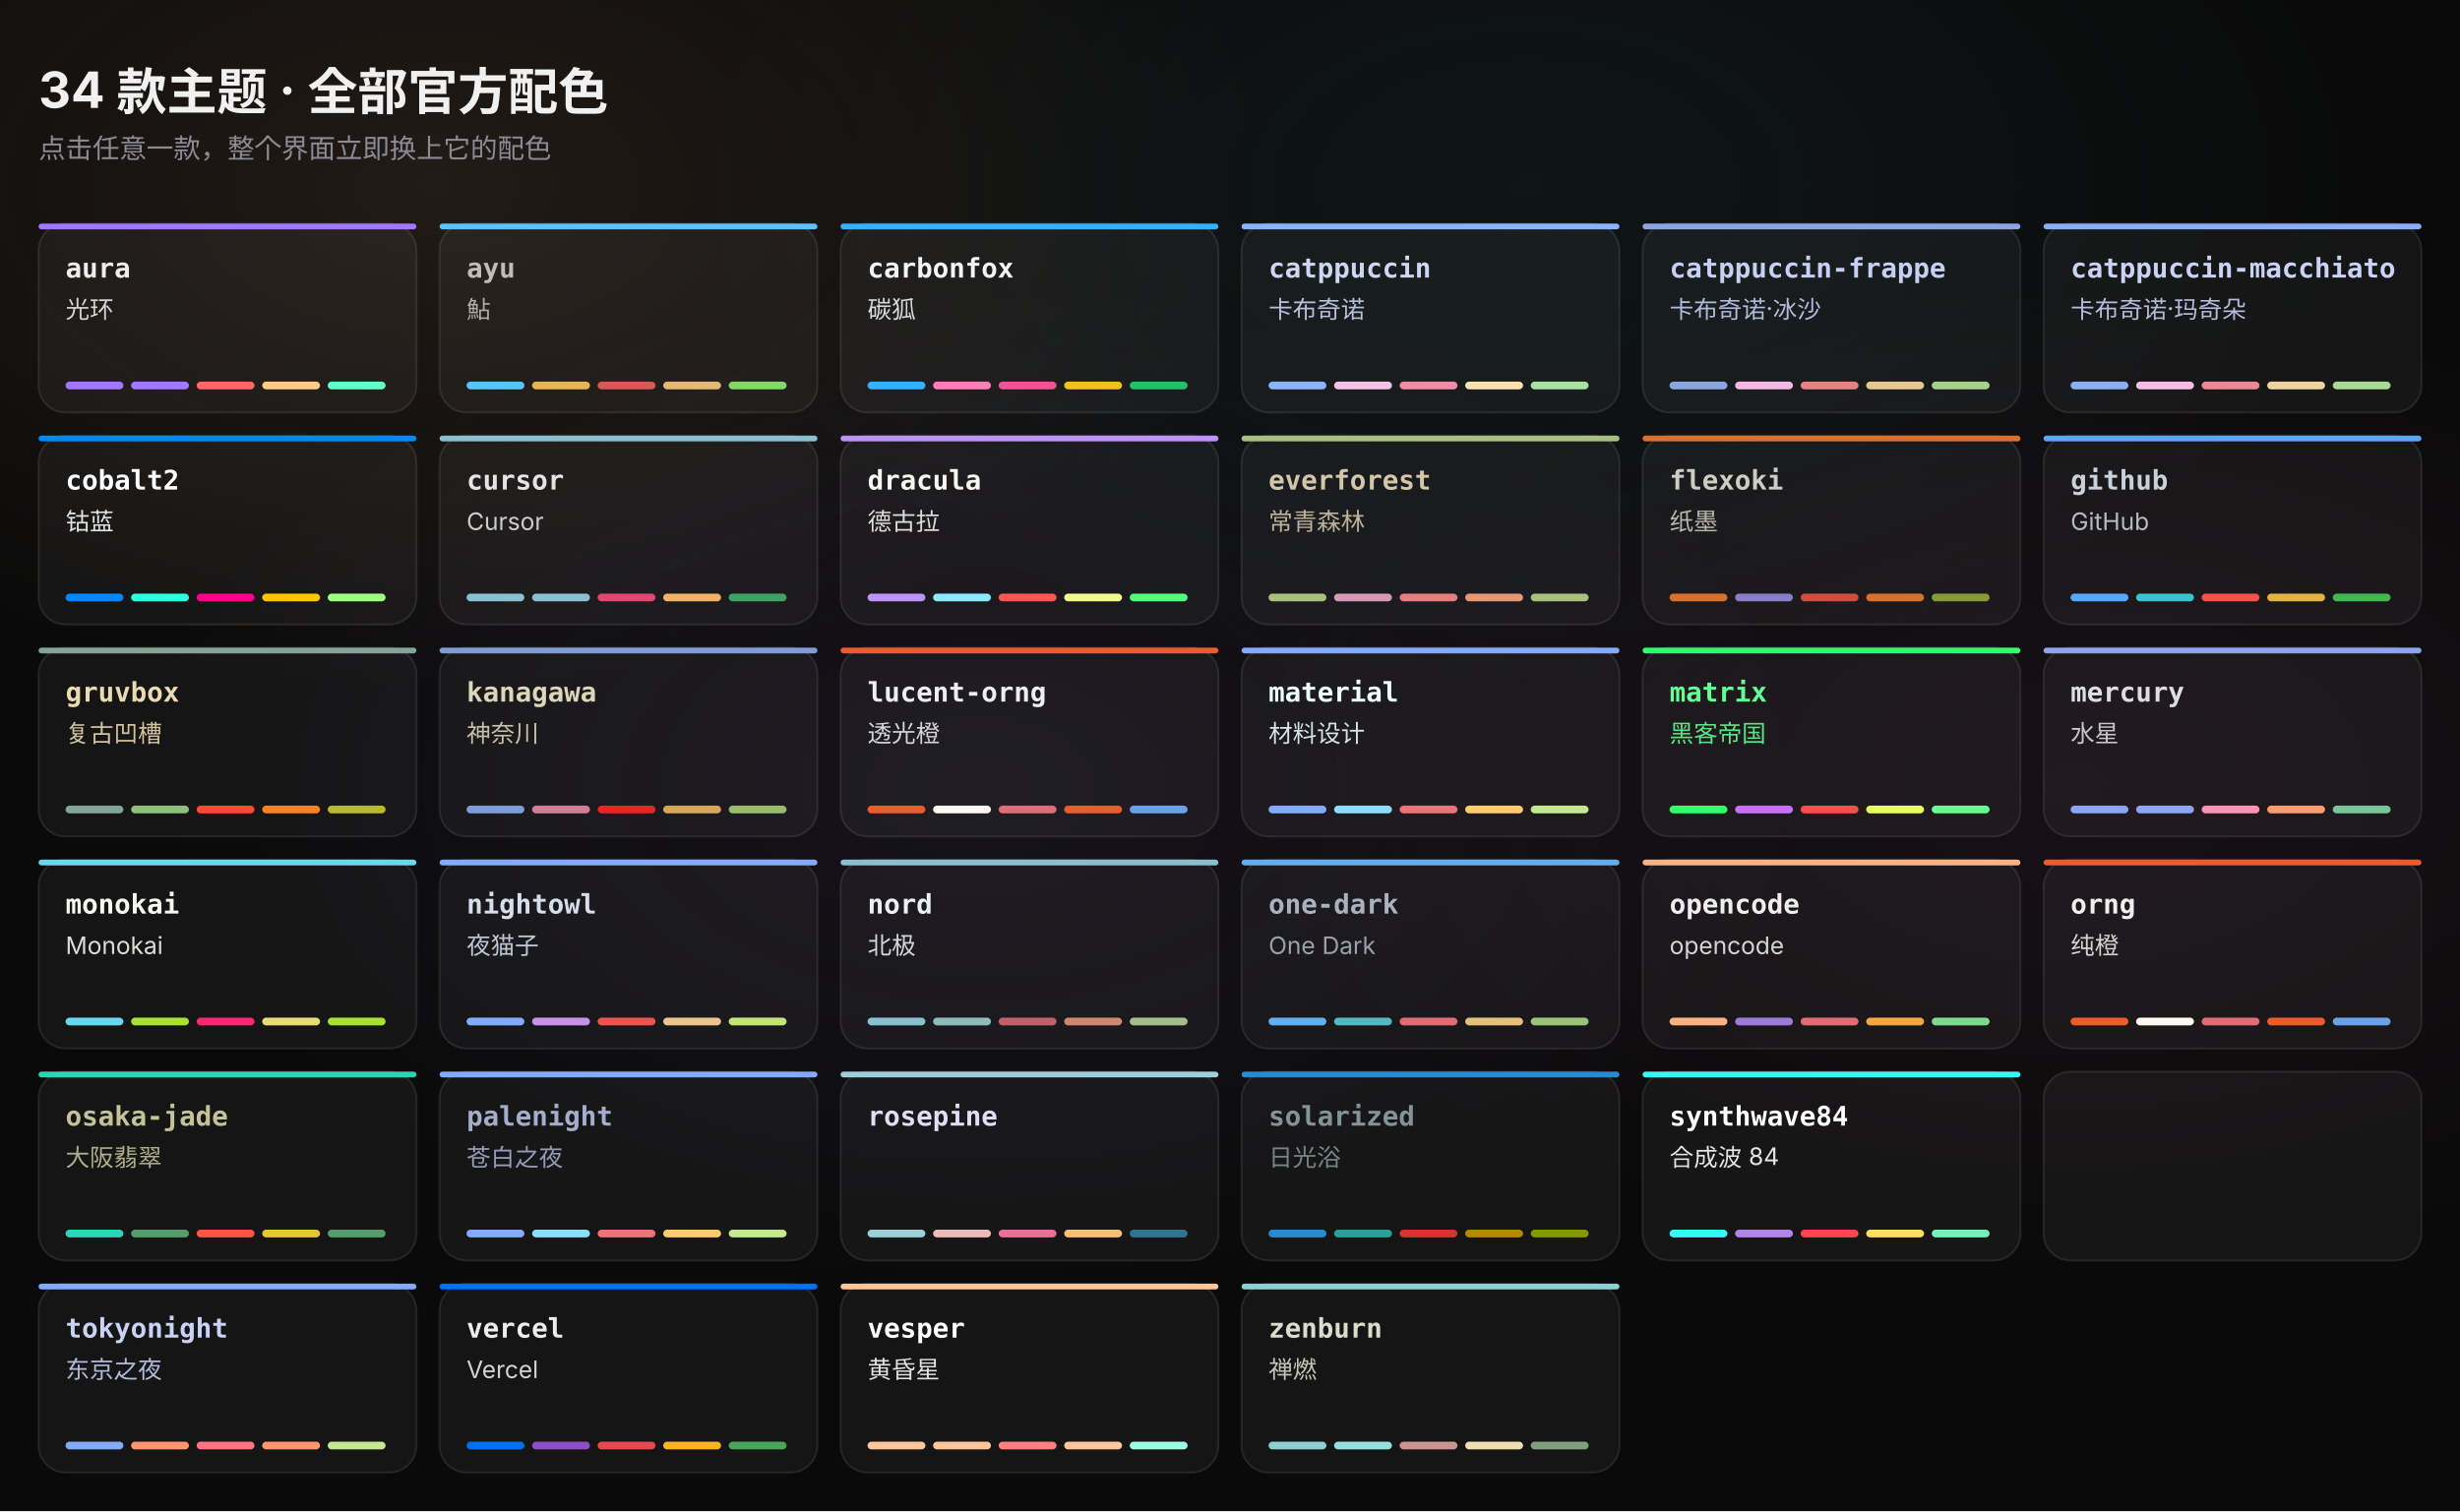
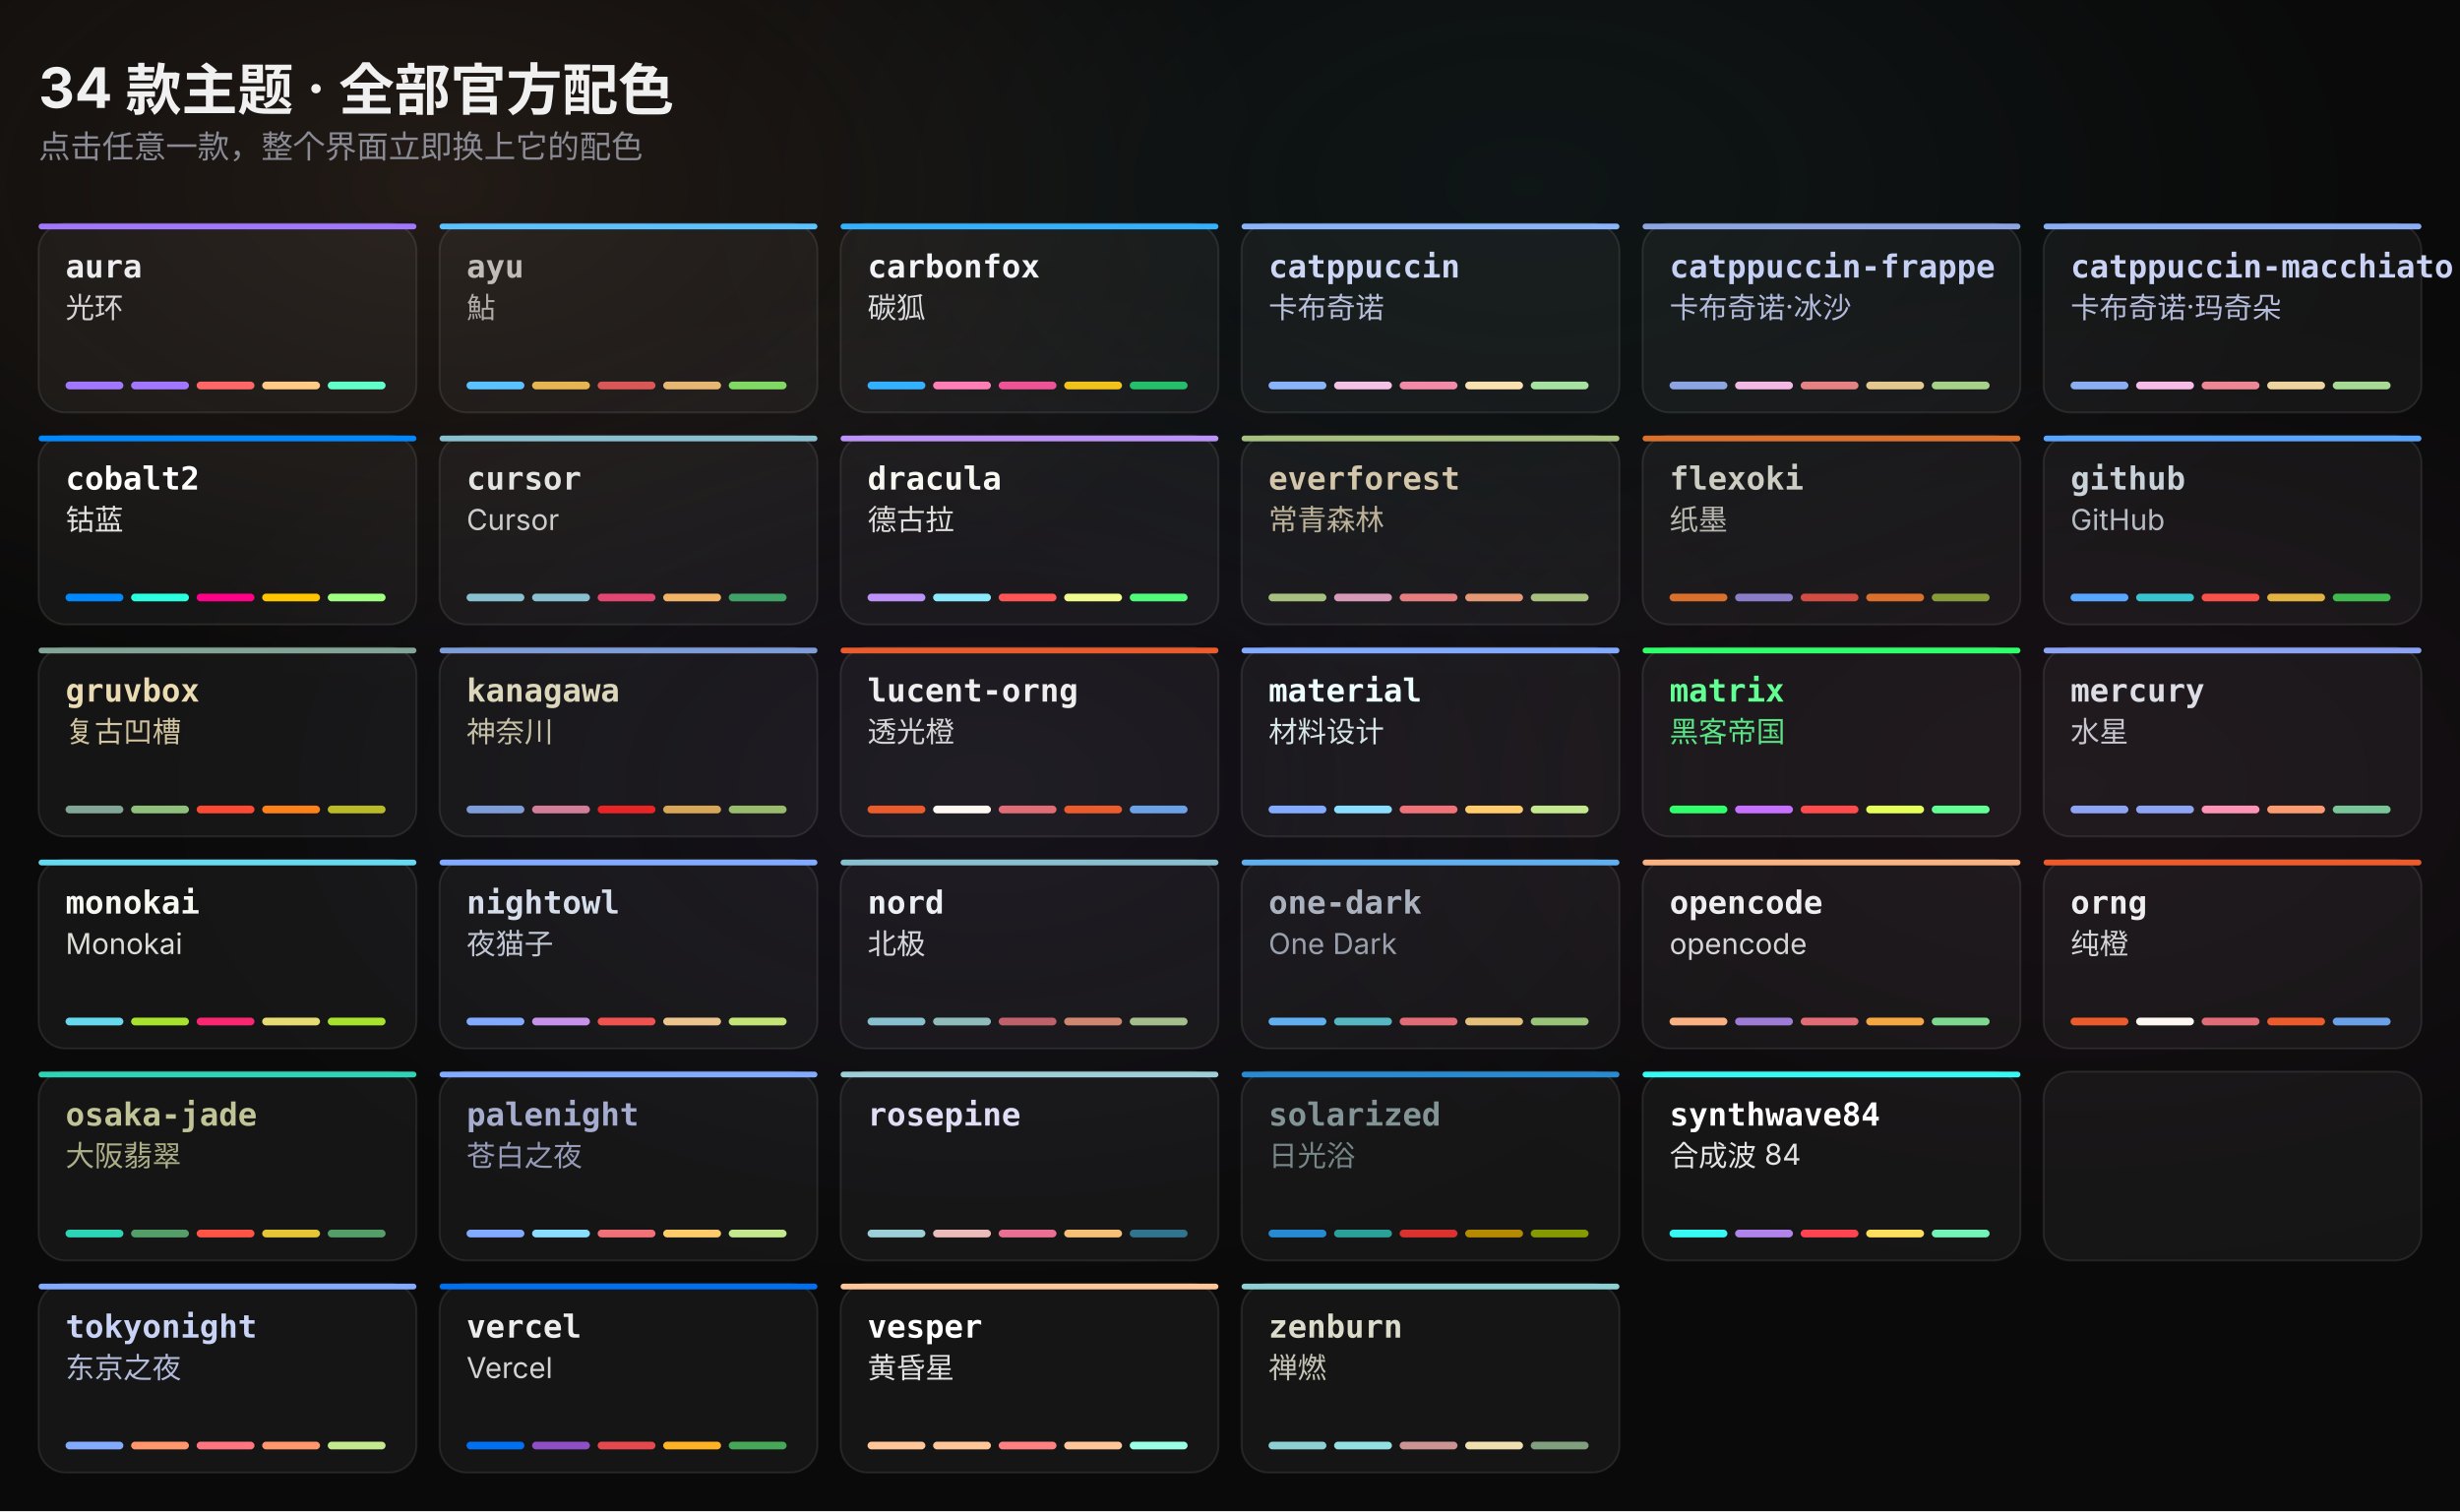
<svg xmlns="http://www.w3.org/2000/svg" width="1276" height="784" viewBox="0 0 1276 784">
  <defs>
    <radialGradient id="blob0" cx="18%" cy="12%" r="34%">
      <stop offset="0%" stop-color="#FAB283" stop-opacity="0.1" />
      <stop offset="100%" stop-color="#FAB283" stop-opacity="0" />
    </radialGradient>
    <radialGradient id="blob1" cx="40%" cy="52%" r="34%">
      <stop offset="0%" stop-color="#9D7CD8" stop-opacity="0.085" />
      <stop offset="100%" stop-color="#9D7CD8" stop-opacity="0" />
    </radialGradient>
    <radialGradient id="blob2" cx="62%" cy="12%" r="34%">
      <stop offset="0%" stop-color="#56B6C2" stop-opacity="0.07" />
      <stop offset="100%" stop-color="#56B6C2" stop-opacity="0" />
    </radialGradient>
    <radialGradient id="blob3" cx="84%" cy="52%" r="34%">
      <stop offset="0%" stop-color="#FF7EDB" stop-opacity="0.055" />
      <stop offset="100%" stop-color="#FF7EDB" stop-opacity="0" />
    </radialGradient>
  </defs>
  <rect width="100%" height="100%" fill="#0a0a0a" />
  <rect width="100%" height="100%" fill="url(#blob0)" />
  <rect width="100%" height="100%" fill="url(#blob1)" />
  <rect width="100%" height="100%" fill="url(#blob2)" />
  <rect width="100%" height="100%" fill="url(#blob3)" />
-   <text x="20" y="56" font-family="-apple-system,Segoe UI,Microsoft YaHei,PingFang SC,sans-serif" font-size="26" font-weight="700" fill="#f0f0f0">34 款主题 · 全部官方配色</text>
-   <text x="20" y="82" font-family="-apple-system,Segoe UI,Microsoft YaHei,PingFang SC,sans-serif" font-size="14" fill="#8b8b95">点击任意一款，整个界面立即换上它的配色</text>
+   <text x="20" y="56" font-family="-apple-system,Segoe UI,Microsoft YaHei,PingFang SC,sans-serif" font-size="29" font-weight="700" fill="#f0f0f0">34 款主题 · 全部官方配色</text>
+   <text x="20" y="82" font-family="-apple-system,Segoe UI,Microsoft YaHei,PingFang SC,sans-serif" font-size="16.5" fill="#8b8b95">点击任意一款，整个界面立即换上它的配色</text>
  <g>
    <rect x="20" y="116" width="196" height="98" rx="14" fill="rgba(255,255,255,0.045)" stroke="rgba(255,255,255,0.09)" />
    <rect x="20" y="116" width="196" height="3" rx="1.5" fill="#A277FF" />
-     <text x="34" y="144" font-family="ui-monospace,SFMono-Regular,Menlo,Consolas,monospace" font-size="14" font-weight="600" fill="#EDECEE">aura</text>
-     <text x="34" y="165" font-family="-apple-system,Segoe UI,Microsoft YaHei,PingFang SC,sans-serif" font-size="12.5" fill="#EDECEE" opacity="0.88">光环</text>
+     <text x="34" y="144" font-family="ui-monospace,SFMono-Regular,Menlo,Consolas,monospace" font-size="16.5" font-weight="600" fill="#EDECEE">aura</text>
+     <text x="34" y="165" font-family="-apple-system,Segoe UI,Microsoft YaHei,PingFang SC,sans-serif" font-size="15" fill="#EDECEE" opacity="0.88">光环</text>
    <rect x="34" y="198" width="30" height="4" rx="2" fill="#A277FF" />
    <rect x="68" y="198" width="30" height="4" rx="2" fill="#A277FF" />
    <rect x="102" y="198" width="30" height="4" rx="2" fill="#FF6767" />
    <rect x="136" y="198" width="30" height="4" rx="2" fill="#FFCA85" />
    <rect x="170" y="198" width="30" height="4" rx="2" fill="#61FFCA" />
  </g>
  <g>
    <rect x="228" y="116" width="196" height="98" rx="14" fill="rgba(255,255,255,0.045)" stroke="rgba(255,255,255,0.09)" />
    <rect x="228" y="116" width="196" height="3" rx="1.5" fill="#59C2FF" />
-     <text x="242" y="144" font-family="ui-monospace,SFMono-Regular,Menlo,Consolas,monospace" font-size="14" font-weight="600" fill="#BFBDB6">ayu</text>
-     <text x="242" y="165" font-family="-apple-system,Segoe UI,Microsoft YaHei,PingFang SC,sans-serif" font-size="12.5" fill="#BFBDB6" opacity="0.88">鮎</text>
+     <text x="242" y="144" font-family="ui-monospace,SFMono-Regular,Menlo,Consolas,monospace" font-size="16.5" font-weight="600" fill="#BFBDB6">ayu</text>
+     <text x="242" y="165" font-family="-apple-system,Segoe UI,Microsoft YaHei,PingFang SC,sans-serif" font-size="15" fill="#BFBDB6" opacity="0.88">鮎</text>
    <rect x="242" y="198" width="30" height="4" rx="2" fill="#59C2FF" />
    <rect x="276" y="198" width="30" height="4" rx="2" fill="#E6B450" />
    <rect x="310" y="198" width="30" height="4" rx="2" fill="#D95757" />
    <rect x="344" y="198" width="30" height="4" rx="2" fill="#E6B673" />
    <rect x="378" y="198" width="30" height="4" rx="2" fill="#7FD962" />
  </g>
  <g>
    <rect x="436" y="116" width="196" height="98" rx="14" fill="rgba(255,255,255,0.045)" stroke="rgba(255,255,255,0.09)" />
    <rect x="436" y="116" width="196" height="3" rx="1.5" fill="#33B1FF" />
-     <text x="450" y="144" font-family="ui-monospace,SFMono-Regular,Menlo,Consolas,monospace" font-size="14" font-weight="600" fill="#F2F4F8">carbonfox</text>
-     <text x="450" y="165" font-family="-apple-system,Segoe UI,Microsoft YaHei,PingFang SC,sans-serif" font-size="12.5" fill="#F2F4F8" opacity="0.88">碳狐</text>
+     <text x="450" y="144" font-family="ui-monospace,SFMono-Regular,Menlo,Consolas,monospace" font-size="16.5" font-weight="600" fill="#F2F4F8">carbonfox</text>
+     <text x="450" y="165" font-family="-apple-system,Segoe UI,Microsoft YaHei,PingFang SC,sans-serif" font-size="15" fill="#F2F4F8" opacity="0.88">碳狐</text>
    <rect x="450" y="198" width="30" height="4" rx="2" fill="#33B1FF" />
    <rect x="484" y="198" width="30" height="4" rx="2" fill="#FF7EB6" />
    <rect x="518" y="198" width="30" height="4" rx="2" fill="#EE5396" />
    <rect x="552" y="198" width="30" height="4" rx="2" fill="#F1C21B" />
    <rect x="586" y="198" width="30" height="4" rx="2" fill="#25BE6A" />
  </g>
  <g>
    <rect x="644" y="116" width="196" height="98" rx="14" fill="rgba(255,255,255,0.045)" stroke="rgba(255,255,255,0.09)" />
    <rect x="644" y="116" width="196" height="3" rx="1.5" fill="#89B4FA" />
-     <text x="658" y="144" font-family="ui-monospace,SFMono-Regular,Menlo,Consolas,monospace" font-size="14" font-weight="600" fill="#CDD6F4">catppuccin</text>
-     <text x="658" y="165" font-family="-apple-system,Segoe UI,Microsoft YaHei,PingFang SC,sans-serif" font-size="12.5" fill="#CDD6F4" opacity="0.88">卡布奇诺</text>
+     <text x="658" y="144" font-family="ui-monospace,SFMono-Regular,Menlo,Consolas,monospace" font-size="16.5" font-weight="600" fill="#CDD6F4">catppuccin</text>
+     <text x="658" y="165" font-family="-apple-system,Segoe UI,Microsoft YaHei,PingFang SC,sans-serif" font-size="15" fill="#CDD6F4" opacity="0.88">卡布奇诺</text>
    <rect x="658" y="198" width="30" height="4" rx="2" fill="#89B4FA" />
    <rect x="692" y="198" width="30" height="4" rx="2" fill="#F5C2E7" />
    <rect x="726" y="198" width="30" height="4" rx="2" fill="#F38BA8" />
    <rect x="760" y="198" width="30" height="4" rx="2" fill="#F9E2AF" />
    <rect x="794" y="198" width="30" height="4" rx="2" fill="#A6E3A1" />
  </g>
  <g>
    <rect x="852" y="116" width="196" height="98" rx="14" fill="rgba(255,255,255,0.045)" stroke="rgba(255,255,255,0.09)" />
    <rect x="852" y="116" width="196" height="3" rx="1.5" fill="#8DA4E2" />
-     <text x="866" y="144" font-family="ui-monospace,SFMono-Regular,Menlo,Consolas,monospace" font-size="14" font-weight="600" fill="#C6D0F5">catppuccin-frappe</text>
-     <text x="866" y="165" font-family="-apple-system,Segoe UI,Microsoft YaHei,PingFang SC,sans-serif" font-size="12.5" fill="#C6D0F5" opacity="0.88">卡布奇诺·冰沙</text>
+     <text x="866" y="144" font-family="ui-monospace,SFMono-Regular,Menlo,Consolas,monospace" font-size="16.5" font-weight="600" fill="#C6D0F5">catppuccin-frappe</text>
+     <text x="866" y="165" font-family="-apple-system,Segoe UI,Microsoft YaHei,PingFang SC,sans-serif" font-size="15" fill="#C6D0F5" opacity="0.88">卡布奇诺·冰沙</text>
    <rect x="866" y="198" width="30" height="4" rx="2" fill="#8DA4E2" />
    <rect x="900" y="198" width="30" height="4" rx="2" fill="#F4B8E4" />
    <rect x="934" y="198" width="30" height="4" rx="2" fill="#E78284" />
    <rect x="968" y="198" width="30" height="4" rx="2" fill="#E5C890" />
    <rect x="1002" y="198" width="30" height="4" rx="2" fill="#A6D189" />
  </g>
  <g>
    <rect x="1060" y="116" width="196" height="98" rx="14" fill="rgba(255,255,255,0.045)" stroke="rgba(255,255,255,0.09)" />
    <rect x="1060" y="116" width="196" height="3" rx="1.5" fill="#8AADF4" />
-     <text x="1074" y="144" font-family="ui-monospace,SFMono-Regular,Menlo,Consolas,monospace" font-size="14" font-weight="600" fill="#CAD3F5">catppuccin-macchiato</text>
-     <text x="1074" y="165" font-family="-apple-system,Segoe UI,Microsoft YaHei,PingFang SC,sans-serif" font-size="12.5" fill="#CAD3F5" opacity="0.88">卡布奇诺·玛奇朵</text>
+     <text x="1074" y="144" font-family="ui-monospace,SFMono-Regular,Menlo,Consolas,monospace" font-size="16.5" font-weight="600" fill="#CAD3F5">catppuccin-macchiato</text>
+     <text x="1074" y="165" font-family="-apple-system,Segoe UI,Microsoft YaHei,PingFang SC,sans-serif" font-size="15" fill="#CAD3F5" opacity="0.88">卡布奇诺·玛奇朵</text>
    <rect x="1074" y="198" width="30" height="4" rx="2" fill="#8AADF4" />
    <rect x="1108" y="198" width="30" height="4" rx="2" fill="#F5BDE6" />
    <rect x="1142" y="198" width="30" height="4" rx="2" fill="#ED8796" />
    <rect x="1176" y="198" width="30" height="4" rx="2" fill="#EED49F" />
    <rect x="1210" y="198" width="30" height="4" rx="2" fill="#A6DA95" />
  </g>
  <g>
    <rect x="20" y="226" width="196" height="98" rx="14" fill="rgba(255,255,255,0.045)" stroke="rgba(255,255,255,0.09)" />
    <rect x="20" y="226" width="196" height="3" rx="1.5" fill="#0088FF" />
-     <text x="34" y="254" font-family="ui-monospace,SFMono-Regular,Menlo,Consolas,monospace" font-size="14" font-weight="600" fill="#FFFFFF">cobalt2</text>
-     <text x="34" y="275" font-family="-apple-system,Segoe UI,Microsoft YaHei,PingFang SC,sans-serif" font-size="12.5" fill="#FFFFFF" opacity="0.88">钴蓝</text>
+     <text x="34" y="254" font-family="ui-monospace,SFMono-Regular,Menlo,Consolas,monospace" font-size="16.5" font-weight="600" fill="#FFFFFF">cobalt2</text>
+     <text x="34" y="275" font-family="-apple-system,Segoe UI,Microsoft YaHei,PingFang SC,sans-serif" font-size="15" fill="#FFFFFF" opacity="0.88">钴蓝</text>
    <rect x="34" y="308" width="30" height="4" rx="2" fill="#0088FF" />
    <rect x="68" y="308" width="30" height="4" rx="2" fill="#2AFFDF" />
    <rect x="102" y="308" width="30" height="4" rx="2" fill="#FF0088" />
    <rect x="136" y="308" width="30" height="4" rx="2" fill="#FFC600" />
    <rect x="170" y="308" width="30" height="4" rx="2" fill="#9EFF80" />
  </g>
  <g>
    <rect x="228" y="226" width="196" height="98" rx="14" fill="rgba(255,255,255,0.045)" stroke="rgba(255,255,255,0.09)" />
    <rect x="228" y="226" width="196" height="3" rx="1.5" fill="#88C0D0" />
-     <text x="242" y="254" font-family="ui-monospace,SFMono-Regular,Menlo,Consolas,monospace" font-size="14" font-weight="600" fill="#E4E4E4">cursor</text>
-     <text x="242" y="275" font-family="-apple-system,Segoe UI,Microsoft YaHei,PingFang SC,sans-serif" font-size="12.5" fill="#E4E4E4" opacity="0.88">Cursor</text>
+     <text x="242" y="254" font-family="ui-monospace,SFMono-Regular,Menlo,Consolas,monospace" font-size="16.5" font-weight="600" fill="#E4E4E4">cursor</text>
+     <text x="242" y="275" font-family="-apple-system,Segoe UI,Microsoft YaHei,PingFang SC,sans-serif" font-size="15" fill="#E4E4E4" opacity="0.88">Cursor</text>
    <rect x="242" y="308" width="30" height="4" rx="2" fill="#88C0D0" />
    <rect x="276" y="308" width="30" height="4" rx="2" fill="#88C0D0" />
    <rect x="310" y="308" width="30" height="4" rx="2" fill="#E34671" />
    <rect x="344" y="308" width="30" height="4" rx="2" fill="#F1B467" />
    <rect x="378" y="308" width="30" height="4" rx="2" fill="#3FA266" />
  </g>
  <g>
    <rect x="436" y="226" width="196" height="98" rx="14" fill="rgba(255,255,255,0.045)" stroke="rgba(255,255,255,0.09)" />
    <rect x="436" y="226" width="196" height="3" rx="1.5" fill="#BD93F9" />
-     <text x="450" y="254" font-family="ui-monospace,SFMono-Regular,Menlo,Consolas,monospace" font-size="14" font-weight="600" fill="#F8F8F2">dracula</text>
-     <text x="450" y="275" font-family="-apple-system,Segoe UI,Microsoft YaHei,PingFang SC,sans-serif" font-size="12.5" fill="#F8F8F2" opacity="0.88">德古拉</text>
+     <text x="450" y="254" font-family="ui-monospace,SFMono-Regular,Menlo,Consolas,monospace" font-size="16.5" font-weight="600" fill="#F8F8F2">dracula</text>
+     <text x="450" y="275" font-family="-apple-system,Segoe UI,Microsoft YaHei,PingFang SC,sans-serif" font-size="15" fill="#F8F8F2" opacity="0.88">德古拉</text>
    <rect x="450" y="308" width="30" height="4" rx="2" fill="#BD93F9" />
    <rect x="484" y="308" width="30" height="4" rx="2" fill="#8BE9FD" />
    <rect x="518" y="308" width="30" height="4" rx="2" fill="#FF5555" />
    <rect x="552" y="308" width="30" height="4" rx="2" fill="#F1FA8C" />
    <rect x="586" y="308" width="30" height="4" rx="2" fill="#50FA7B" />
  </g>
  <g>
    <rect x="644" y="226" width="196" height="98" rx="14" fill="rgba(255,255,255,0.045)" stroke="rgba(255,255,255,0.09)" />
    <rect x="644" y="226" width="196" height="3" rx="1.5" fill="#A7C080" />
-     <text x="658" y="254" font-family="ui-monospace,SFMono-Regular,Menlo,Consolas,monospace" font-size="14" font-weight="600" fill="#D3C6AA">everforest</text>
-     <text x="658" y="275" font-family="-apple-system,Segoe UI,Microsoft YaHei,PingFang SC,sans-serif" font-size="12.5" fill="#D3C6AA" opacity="0.88">常青森林</text>
+     <text x="658" y="254" font-family="ui-monospace,SFMono-Regular,Menlo,Consolas,monospace" font-size="16.5" font-weight="600" fill="#D3C6AA">everforest</text>
+     <text x="658" y="275" font-family="-apple-system,Segoe UI,Microsoft YaHei,PingFang SC,sans-serif" font-size="15" fill="#D3C6AA" opacity="0.88">常青森林</text>
    <rect x="658" y="308" width="30" height="4" rx="2" fill="#A7C080" />
    <rect x="692" y="308" width="30" height="4" rx="2" fill="#D699B6" />
    <rect x="726" y="308" width="30" height="4" rx="2" fill="#E67E80" />
    <rect x="760" y="308" width="30" height="4" rx="2" fill="#E69875" />
    <rect x="794" y="308" width="30" height="4" rx="2" fill="#A7C080" />
  </g>
  <g>
    <rect x="852" y="226" width="196" height="98" rx="14" fill="rgba(255,255,255,0.045)" stroke="rgba(255,255,255,0.09)" />
    <rect x="852" y="226" width="196" height="3" rx="1.5" fill="#DA702C" />
-     <text x="866" y="254" font-family="ui-monospace,SFMono-Regular,Menlo,Consolas,monospace" font-size="14" font-weight="600" fill="#CECDC3">flexoki</text>
-     <text x="866" y="275" font-family="-apple-system,Segoe UI,Microsoft YaHei,PingFang SC,sans-serif" font-size="12.5" fill="#CECDC3" opacity="0.88">纸墨</text>
+     <text x="866" y="254" font-family="ui-monospace,SFMono-Regular,Menlo,Consolas,monospace" font-size="16.5" font-weight="600" fill="#CECDC3">flexoki</text>
+     <text x="866" y="275" font-family="-apple-system,Segoe UI,Microsoft YaHei,PingFang SC,sans-serif" font-size="15" fill="#CECDC3" opacity="0.88">纸墨</text>
    <rect x="866" y="308" width="30" height="4" rx="2" fill="#DA702C" />
    <rect x="900" y="308" width="30" height="4" rx="2" fill="#8B7EC8" />
    <rect x="934" y="308" width="30" height="4" rx="2" fill="#D14D41" />
    <rect x="968" y="308" width="30" height="4" rx="2" fill="#DA702C" />
    <rect x="1002" y="308" width="30" height="4" rx="2" fill="#879A39" />
  </g>
  <g>
    <rect x="1060" y="226" width="196" height="98" rx="14" fill="rgba(255,255,255,0.045)" stroke="rgba(255,255,255,0.09)" />
    <rect x="1060" y="226" width="196" height="3" rx="1.5" fill="#58A6FF" />
-     <text x="1074" y="254" font-family="ui-monospace,SFMono-Regular,Menlo,Consolas,monospace" font-size="14" font-weight="600" fill="#C9D1D9">github</text>
-     <text x="1074" y="275" font-family="-apple-system,Segoe UI,Microsoft YaHei,PingFang SC,sans-serif" font-size="12.5" fill="#C9D1D9" opacity="0.88">GitHub</text>
+     <text x="1074" y="254" font-family="ui-monospace,SFMono-Regular,Menlo,Consolas,monospace" font-size="16.5" font-weight="600" fill="#C9D1D9">github</text>
+     <text x="1074" y="275" font-family="-apple-system,Segoe UI,Microsoft YaHei,PingFang SC,sans-serif" font-size="15" fill="#C9D1D9" opacity="0.88">GitHub</text>
    <rect x="1074" y="308" width="30" height="4" rx="2" fill="#58A6FF" />
    <rect x="1108" y="308" width="30" height="4" rx="2" fill="#39C5CF" />
    <rect x="1142" y="308" width="30" height="4" rx="2" fill="#F85149" />
    <rect x="1176" y="308" width="30" height="4" rx="2" fill="#E3B341" />
    <rect x="1210" y="308" width="30" height="4" rx="2" fill="#3FB950" />
  </g>
  <g>
    <rect x="20" y="336" width="196" height="98" rx="14" fill="rgba(255,255,255,0.045)" stroke="rgba(255,255,255,0.09)" />
    <rect x="20" y="336" width="196" height="3" rx="1.5" fill="#83A598" />
-     <text x="34" y="364" font-family="ui-monospace,SFMono-Regular,Menlo,Consolas,monospace" font-size="14" font-weight="600" fill="#EBDBB2">gruvbox</text>
-     <text x="34" y="385" font-family="-apple-system,Segoe UI,Microsoft YaHei,PingFang SC,sans-serif" font-size="12.5" fill="#EBDBB2" opacity="0.88">复古凹槽</text>
+     <text x="34" y="364" font-family="ui-monospace,SFMono-Regular,Menlo,Consolas,monospace" font-size="16.5" font-weight="600" fill="#EBDBB2">gruvbox</text>
+     <text x="34" y="385" font-family="-apple-system,Segoe UI,Microsoft YaHei,PingFang SC,sans-serif" font-size="15" fill="#EBDBB2" opacity="0.88">复古凹槽</text>
    <rect x="34" y="418" width="30" height="4" rx="2" fill="#83A598" />
    <rect x="68" y="418" width="30" height="4" rx="2" fill="#8EC07C" />
    <rect x="102" y="418" width="30" height="4" rx="2" fill="#FB4934" />
    <rect x="136" y="418" width="30" height="4" rx="2" fill="#FE8019" />
    <rect x="170" y="418" width="30" height="4" rx="2" fill="#B8BB26" />
  </g>
  <g>
    <rect x="228" y="336" width="196" height="98" rx="14" fill="rgba(255,255,255,0.045)" stroke="rgba(255,255,255,0.09)" />
    <rect x="228" y="336" width="196" height="3" rx="1.5" fill="#7E9CD8" />
-     <text x="242" y="364" font-family="ui-monospace,SFMono-Regular,Menlo,Consolas,monospace" font-size="14" font-weight="600" fill="#DCD7BA">kanagawa</text>
-     <text x="242" y="385" font-family="-apple-system,Segoe UI,Microsoft YaHei,PingFang SC,sans-serif" font-size="12.5" fill="#DCD7BA" opacity="0.88">神奈川</text>
+     <text x="242" y="364" font-family="ui-monospace,SFMono-Regular,Menlo,Consolas,monospace" font-size="16.5" font-weight="600" fill="#DCD7BA">kanagawa</text>
+     <text x="242" y="385" font-family="-apple-system,Segoe UI,Microsoft YaHei,PingFang SC,sans-serif" font-size="15" fill="#DCD7BA" opacity="0.88">神奈川</text>
    <rect x="242" y="418" width="30" height="4" rx="2" fill="#7E9CD8" />
    <rect x="276" y="418" width="30" height="4" rx="2" fill="#D27E99" />
    <rect x="310" y="418" width="30" height="4" rx="2" fill="#E82424" />
    <rect x="344" y="418" width="30" height="4" rx="2" fill="#D7A657" />
    <rect x="378" y="418" width="30" height="4" rx="2" fill="#98BB6C" />
  </g>
  <g>
    <rect x="436" y="336" width="196" height="98" rx="14" fill="rgba(255,255,255,0.045)" stroke="rgba(255,255,255,0.09)" />
    <rect x="436" y="336" width="196" height="3" rx="1.5" fill="#EC5B2B" />
-     <text x="450" y="364" font-family="ui-monospace,SFMono-Regular,Menlo,Consolas,monospace" font-size="14" font-weight="600" fill="#EEEEEE">lucent-orng</text>
-     <text x="450" y="385" font-family="-apple-system,Segoe UI,Microsoft YaHei,PingFang SC,sans-serif" font-size="12.5" fill="#EEEEEE" opacity="0.88">透光橙</text>
+     <text x="450" y="364" font-family="ui-monospace,SFMono-Regular,Menlo,Consolas,monospace" font-size="16.5" font-weight="600" fill="#EEEEEE">lucent-orng</text>
+     <text x="450" y="385" font-family="-apple-system,Segoe UI,Microsoft YaHei,PingFang SC,sans-serif" font-size="15" fill="#EEEEEE" opacity="0.88">透光橙</text>
    <rect x="450" y="418" width="30" height="4" rx="2" fill="#EC5B2B" />
    <rect x="484" y="418" width="30" height="4" rx="2" fill="#FFF7F1" />
    <rect x="518" y="418" width="30" height="4" rx="2" fill="#E06C75" />
    <rect x="552" y="418" width="30" height="4" rx="2" fill="#EC5B2B" />
    <rect x="586" y="418" width="30" height="4" rx="2" fill="#6BA1E6" />
  </g>
  <g>
    <rect x="644" y="336" width="196" height="98" rx="14" fill="rgba(255,255,255,0.045)" stroke="rgba(255,255,255,0.09)" />
    <rect x="644" y="336" width="196" height="3" rx="1.5" fill="#82AAFF" />
-     <text x="658" y="364" font-family="ui-monospace,SFMono-Regular,Menlo,Consolas,monospace" font-size="14" font-weight="600" fill="#EEFFFF">material</text>
-     <text x="658" y="385" font-family="-apple-system,Segoe UI,Microsoft YaHei,PingFang SC,sans-serif" font-size="12.5" fill="#EEFFFF" opacity="0.88">材料设计</text>
+     <text x="658" y="364" font-family="ui-monospace,SFMono-Regular,Menlo,Consolas,monospace" font-size="16.5" font-weight="600" fill="#EEFFFF">material</text>
+     <text x="658" y="385" font-family="-apple-system,Segoe UI,Microsoft YaHei,PingFang SC,sans-serif" font-size="15" fill="#EEFFFF" opacity="0.88">材料设计</text>
    <rect x="658" y="418" width="30" height="4" rx="2" fill="#82AAFF" />
    <rect x="692" y="418" width="30" height="4" rx="2" fill="#89DDFF" />
    <rect x="726" y="418" width="30" height="4" rx="2" fill="#F07178" />
    <rect x="760" y="418" width="30" height="4" rx="2" fill="#FFCB6B" />
    <rect x="794" y="418" width="30" height="4" rx="2" fill="#C3E88D" />
  </g>
  <g>
    <rect x="852" y="336" width="196" height="98" rx="14" fill="rgba(255,255,255,0.045)" stroke="rgba(255,255,255,0.09)" />
    <rect x="852" y="336" width="196" height="3" rx="1.5" fill="#2EFF6A" />
-     <text x="866" y="364" font-family="ui-monospace,SFMono-Regular,Menlo,Consolas,monospace" font-size="14" font-weight="600" fill="#62FF94">matrix</text>
-     <text x="866" y="385" font-family="-apple-system,Segoe UI,Microsoft YaHei,PingFang SC,sans-serif" font-size="12.5" fill="#62FF94" opacity="0.88">黑客帝国</text>
+     <text x="866" y="364" font-family="ui-monospace,SFMono-Regular,Menlo,Consolas,monospace" font-size="16.5" font-weight="600" fill="#62FF94">matrix</text>
+     <text x="866" y="385" font-family="-apple-system,Segoe UI,Microsoft YaHei,PingFang SC,sans-serif" font-size="15" fill="#62FF94" opacity="0.88">黑客帝国</text>
    <rect x="866" y="418" width="30" height="4" rx="2" fill="#2EFF6A" />
    <rect x="900" y="418" width="30" height="4" rx="2" fill="#C770FF" />
    <rect x="934" y="418" width="30" height="4" rx="2" fill="#FF4B4B" />
    <rect x="968" y="418" width="30" height="4" rx="2" fill="#E6FF57" />
    <rect x="1002" y="418" width="30" height="4" rx="2" fill="#62FF94" />
  </g>
  <g>
    <rect x="1060" y="336" width="196" height="98" rx="14" fill="rgba(255,255,255,0.045)" stroke="rgba(255,255,255,0.09)" />
    <rect x="1060" y="336" width="196" height="3" rx="1.5" fill="#8DA4F5" />
-     <text x="1074" y="364" font-family="ui-monospace,SFMono-Regular,Menlo,Consolas,monospace" font-size="14" font-weight="600" fill="#DDDDE5">mercury</text>
-     <text x="1074" y="385" font-family="-apple-system,Segoe UI,Microsoft YaHei,PingFang SC,sans-serif" font-size="12.5" fill="#DDDDE5" opacity="0.88">水星</text>
+     <text x="1074" y="364" font-family="ui-monospace,SFMono-Regular,Menlo,Consolas,monospace" font-size="16.5" font-weight="600" fill="#DDDDE5">mercury</text>
+     <text x="1074" y="385" font-family="-apple-system,Segoe UI,Microsoft YaHei,PingFang SC,sans-serif" font-size="15" fill="#DDDDE5" opacity="0.88">水星</text>
    <rect x="1074" y="418" width="30" height="4" rx="2" fill="#8DA4F5" />
    <rect x="1108" y="418" width="30" height="4" rx="2" fill="#8DA4F5" />
    <rect x="1142" y="418" width="30" height="4" rx="2" fill="#FC92B4" />
    <rect x="1176" y="418" width="30" height="4" rx="2" fill="#FC9B6F" />
    <rect x="1210" y="418" width="30" height="4" rx="2" fill="#77C599" />
  </g>
  <g>
    <rect x="20" y="446" width="196" height="98" rx="14" fill="rgba(255,255,255,0.045)" stroke="rgba(255,255,255,0.09)" />
    <rect x="20" y="446" width="196" height="3" rx="1.5" fill="#66D9EF" />
-     <text x="34" y="474" font-family="ui-monospace,SFMono-Regular,Menlo,Consolas,monospace" font-size="14" font-weight="600" fill="#F8F8F2">monokai</text>
-     <text x="34" y="495" font-family="-apple-system,Segoe UI,Microsoft YaHei,PingFang SC,sans-serif" font-size="12.5" fill="#F8F8F2" opacity="0.88">Monokai</text>
+     <text x="34" y="474" font-family="ui-monospace,SFMono-Regular,Menlo,Consolas,monospace" font-size="16.5" font-weight="600" fill="#F8F8F2">monokai</text>
+     <text x="34" y="495" font-family="-apple-system,Segoe UI,Microsoft YaHei,PingFang SC,sans-serif" font-size="15" fill="#F8F8F2" opacity="0.88">Monokai</text>
    <rect x="34" y="528" width="30" height="4" rx="2" fill="#66D9EF" />
    <rect x="68" y="528" width="30" height="4" rx="2" fill="#A6E22E" />
    <rect x="102" y="528" width="30" height="4" rx="2" fill="#F92672" />
    <rect x="136" y="528" width="30" height="4" rx="2" fill="#E6DB74" />
    <rect x="170" y="528" width="30" height="4" rx="2" fill="#A6E22E" />
  </g>
  <g>
    <rect x="228" y="446" width="196" height="98" rx="14" fill="rgba(255,255,255,0.045)" stroke="rgba(255,255,255,0.09)" />
    <rect x="228" y="446" width="196" height="3" rx="1.5" fill="#82AAFF" />
-     <text x="242" y="474" font-family="ui-monospace,SFMono-Regular,Menlo,Consolas,monospace" font-size="14" font-weight="600" fill="#D6DEEB">nightowl</text>
-     <text x="242" y="495" font-family="-apple-system,Segoe UI,Microsoft YaHei,PingFang SC,sans-serif" font-size="12.5" fill="#D6DEEB" opacity="0.88">夜猫子</text>
+     <text x="242" y="474" font-family="ui-monospace,SFMono-Regular,Menlo,Consolas,monospace" font-size="16.5" font-weight="600" fill="#D6DEEB">nightowl</text>
+     <text x="242" y="495" font-family="-apple-system,Segoe UI,Microsoft YaHei,PingFang SC,sans-serif" font-size="15" fill="#D6DEEB" opacity="0.88">夜猫子</text>
    <rect x="242" y="528" width="30" height="4" rx="2" fill="#82AAFF" />
    <rect x="276" y="528" width="30" height="4" rx="2" fill="#C792EA" />
    <rect x="310" y="528" width="30" height="4" rx="2" fill="#EF5350" />
    <rect x="344" y="528" width="30" height="4" rx="2" fill="#ECC48D" />
    <rect x="378" y="528" width="30" height="4" rx="2" fill="#C5E478" />
  </g>
  <g>
    <rect x="436" y="446" width="196" height="98" rx="14" fill="rgba(255,255,255,0.045)" stroke="rgba(255,255,255,0.09)" />
    <rect x="436" y="446" width="196" height="3" rx="1.5" fill="#88C0D0" />
-     <text x="450" y="474" font-family="ui-monospace,SFMono-Regular,Menlo,Consolas,monospace" font-size="14" font-weight="600" fill="#ECEFF4">nord</text>
-     <text x="450" y="495" font-family="-apple-system,Segoe UI,Microsoft YaHei,PingFang SC,sans-serif" font-size="12.5" fill="#ECEFF4" opacity="0.88">北极</text>
+     <text x="450" y="474" font-family="ui-monospace,SFMono-Regular,Menlo,Consolas,monospace" font-size="16.5" font-weight="600" fill="#ECEFF4">nord</text>
+     <text x="450" y="495" font-family="-apple-system,Segoe UI,Microsoft YaHei,PingFang SC,sans-serif" font-size="15" fill="#ECEFF4" opacity="0.88">北极</text>
    <rect x="450" y="528" width="30" height="4" rx="2" fill="#88C0D0" />
    <rect x="484" y="528" width="30" height="4" rx="2" fill="#8FBCBB" />
    <rect x="518" y="528" width="30" height="4" rx="2" fill="#BF616A" />
    <rect x="552" y="528" width="30" height="4" rx="2" fill="#D08770" />
    <rect x="586" y="528" width="30" height="4" rx="2" fill="#A3BE8C" />
  </g>
  <g>
    <rect x="644" y="446" width="196" height="98" rx="14" fill="rgba(255,255,255,0.045)" stroke="rgba(255,255,255,0.09)" />
    <rect x="644" y="446" width="196" height="3" rx="1.5" fill="#61AFEF" />
-     <text x="658" y="474" font-family="ui-monospace,SFMono-Regular,Menlo,Consolas,monospace" font-size="14" font-weight="600" fill="#ABB2BF">one-dark</text>
-     <text x="658" y="495" font-family="-apple-system,Segoe UI,Microsoft YaHei,PingFang SC,sans-serif" font-size="12.5" fill="#ABB2BF" opacity="0.88">One Dark</text>
+     <text x="658" y="474" font-family="ui-monospace,SFMono-Regular,Menlo,Consolas,monospace" font-size="16.5" font-weight="600" fill="#ABB2BF">one-dark</text>
+     <text x="658" y="495" font-family="-apple-system,Segoe UI,Microsoft YaHei,PingFang SC,sans-serif" font-size="15" fill="#ABB2BF" opacity="0.88">One Dark</text>
    <rect x="658" y="528" width="30" height="4" rx="2" fill="#61AFEF" />
    <rect x="692" y="528" width="30" height="4" rx="2" fill="#56B6C2" />
    <rect x="726" y="528" width="30" height="4" rx="2" fill="#E06C75" />
    <rect x="760" y="528" width="30" height="4" rx="2" fill="#E5C07B" />
    <rect x="794" y="528" width="30" height="4" rx="2" fill="#98C379" />
  </g>
  <g>
    <rect x="852" y="446" width="196" height="98" rx="14" fill="rgba(255,255,255,0.045)" stroke="rgba(255,255,255,0.09)" />
    <rect x="852" y="446" width="196" height="3" rx="1.5" fill="#FAB283" />
-     <text x="866" y="474" font-family="ui-monospace,SFMono-Regular,Menlo,Consolas,monospace" font-size="14" font-weight="600" fill="#EEEEEE">opencode</text>
-     <text x="866" y="495" font-family="-apple-system,Segoe UI,Microsoft YaHei,PingFang SC,sans-serif" font-size="12.5" fill="#EEEEEE" opacity="0.88">opencode</text>
+     <text x="866" y="474" font-family="ui-monospace,SFMono-Regular,Menlo,Consolas,monospace" font-size="16.5" font-weight="600" fill="#EEEEEE">opencode</text>
+     <text x="866" y="495" font-family="-apple-system,Segoe UI,Microsoft YaHei,PingFang SC,sans-serif" font-size="15" fill="#EEEEEE" opacity="0.88">opencode</text>
    <rect x="866" y="528" width="30" height="4" rx="2" fill="#FAB283" />
    <rect x="900" y="528" width="30" height="4" rx="2" fill="#9D7CD8" />
    <rect x="934" y="528" width="30" height="4" rx="2" fill="#E06C75" />
    <rect x="968" y="528" width="30" height="4" rx="2" fill="#F5A742" />
    <rect x="1002" y="528" width="30" height="4" rx="2" fill="#7FD88F" />
  </g>
  <g>
    <rect x="1060" y="446" width="196" height="98" rx="14" fill="rgba(255,255,255,0.045)" stroke="rgba(255,255,255,0.09)" />
    <rect x="1060" y="446" width="196" height="3" rx="1.5" fill="#EC5B2B" />
-     <text x="1074" y="474" font-family="ui-monospace,SFMono-Regular,Menlo,Consolas,monospace" font-size="14" font-weight="600" fill="#EEEEEE">orng</text>
-     <text x="1074" y="495" font-family="-apple-system,Segoe UI,Microsoft YaHei,PingFang SC,sans-serif" font-size="12.5" fill="#EEEEEE" opacity="0.88">纯橙</text>
+     <text x="1074" y="474" font-family="ui-monospace,SFMono-Regular,Menlo,Consolas,monospace" font-size="16.5" font-weight="600" fill="#EEEEEE">orng</text>
+     <text x="1074" y="495" font-family="-apple-system,Segoe UI,Microsoft YaHei,PingFang SC,sans-serif" font-size="15" fill="#EEEEEE" opacity="0.88">纯橙</text>
    <rect x="1074" y="528" width="30" height="4" rx="2" fill="#EC5B2B" />
    <rect x="1108" y="528" width="30" height="4" rx="2" fill="#FFF7F1" />
    <rect x="1142" y="528" width="30" height="4" rx="2" fill="#E06C75" />
    <rect x="1176" y="528" width="30" height="4" rx="2" fill="#EC5B2B" />
    <rect x="1210" y="528" width="30" height="4" rx="2" fill="#6BA1E6" />
  </g>
  <g>
    <rect x="20" y="556" width="196" height="98" rx="14" fill="rgba(255,255,255,0.045)" stroke="rgba(255,255,255,0.09)" />
    <rect x="20" y="556" width="196" height="3" rx="1.5" fill="#2DD5B7" />
-     <text x="34" y="584" font-family="ui-monospace,SFMono-Regular,Menlo,Consolas,monospace" font-size="14" font-weight="600" fill="#C1C497">osaka-jade</text>
-     <text x="34" y="605" font-family="-apple-system,Segoe UI,Microsoft YaHei,PingFang SC,sans-serif" font-size="12.5" fill="#C1C497" opacity="0.88">大阪翡翠</text>
+     <text x="34" y="584" font-family="ui-monospace,SFMono-Regular,Menlo,Consolas,monospace" font-size="16.5" font-weight="600" fill="#C1C497">osaka-jade</text>
+     <text x="34" y="605" font-family="-apple-system,Segoe UI,Microsoft YaHei,PingFang SC,sans-serif" font-size="15" fill="#C1C497" opacity="0.88">大阪翡翠</text>
    <rect x="34" y="638" width="30" height="4" rx="2" fill="#2DD5B7" />
    <rect x="68" y="638" width="30" height="4" rx="2" fill="#549E6A" />
    <rect x="102" y="638" width="30" height="4" rx="2" fill="#FF5345" />
    <rect x="136" y="638" width="30" height="4" rx="2" fill="#E5C736" />
    <rect x="170" y="638" width="30" height="4" rx="2" fill="#549E6A" />
  </g>
  <g>
    <rect x="228" y="556" width="196" height="98" rx="14" fill="rgba(255,255,255,0.045)" stroke="rgba(255,255,255,0.09)" />
    <rect x="228" y="556" width="196" height="3" rx="1.5" fill="#82AAFF" />
-     <text x="242" y="584" font-family="ui-monospace,SFMono-Regular,Menlo,Consolas,monospace" font-size="14" font-weight="600" fill="#A6ACCD">palenight</text>
-     <text x="242" y="605" font-family="-apple-system,Segoe UI,Microsoft YaHei,PingFang SC,sans-serif" font-size="12.5" fill="#A6ACCD" opacity="0.88">苍白之夜</text>
+     <text x="242" y="584" font-family="ui-monospace,SFMono-Regular,Menlo,Consolas,monospace" font-size="16.5" font-weight="600" fill="#A6ACCD">palenight</text>
+     <text x="242" y="605" font-family="-apple-system,Segoe UI,Microsoft YaHei,PingFang SC,sans-serif" font-size="15" fill="#A6ACCD" opacity="0.88">苍白之夜</text>
    <rect x="242" y="638" width="30" height="4" rx="2" fill="#82AAFF" />
    <rect x="276" y="638" width="30" height="4" rx="2" fill="#89DDFF" />
    <rect x="310" y="638" width="30" height="4" rx="2" fill="#F07178" />
    <rect x="344" y="638" width="30" height="4" rx="2" fill="#FFCB6B" />
    <rect x="378" y="638" width="30" height="4" rx="2" fill="#C3E88D" />
  </g>
  <g>
    <rect x="436" y="556" width="196" height="98" rx="14" fill="rgba(255,255,255,0.045)" stroke="rgba(255,255,255,0.09)" />
    <rect x="436" y="556" width="196" height="3" rx="1.5" fill="#9CCFD8" />
-     <text x="450" y="584" font-family="ui-monospace,SFMono-Regular,Menlo,Consolas,monospace" font-size="14" font-weight="600" fill="#E0DEF4">rosepine</text>
+     <text x="450" y="584" font-family="ui-monospace,SFMono-Regular,Menlo,Consolas,monospace" font-size="16.5" font-weight="600" fill="#E0DEF4">rosepine</text>
    <rect x="450" y="638" width="30" height="4" rx="2" fill="#9CCFD8" />
    <rect x="484" y="638" width="30" height="4" rx="2" fill="#EBBCBA" />
    <rect x="518" y="638" width="30" height="4" rx="2" fill="#EB6F92" />
    <rect x="552" y="638" width="30" height="4" rx="2" fill="#F6C177" />
    <rect x="586" y="638" width="30" height="4" rx="2" fill="#31748F" />
  </g>
  <g>
    <rect x="644" y="556" width="196" height="98" rx="14" fill="rgba(255,255,255,0.045)" stroke="rgba(255,255,255,0.09)" />
    <rect x="644" y="556" width="196" height="3" rx="1.5" fill="#268BD2" />
-     <text x="658" y="584" font-family="ui-monospace,SFMono-Regular,Menlo,Consolas,monospace" font-size="14" font-weight="600" fill="#839496">solarized</text>
-     <text x="658" y="605" font-family="-apple-system,Segoe UI,Microsoft YaHei,PingFang SC,sans-serif" font-size="12.5" fill="#839496" opacity="0.88">日光浴</text>
+     <text x="658" y="584" font-family="ui-monospace,SFMono-Regular,Menlo,Consolas,monospace" font-size="16.5" font-weight="600" fill="#839496">solarized</text>
+     <text x="658" y="605" font-family="-apple-system,Segoe UI,Microsoft YaHei,PingFang SC,sans-serif" font-size="15" fill="#839496" opacity="0.88">日光浴</text>
    <rect x="658" y="638" width="30" height="4" rx="2" fill="#268BD2" />
    <rect x="692" y="638" width="30" height="4" rx="2" fill="#2AA198" />
    <rect x="726" y="638" width="30" height="4" rx="2" fill="#DC322F" />
    <rect x="760" y="638" width="30" height="4" rx="2" fill="#B58900" />
    <rect x="794" y="638" width="30" height="4" rx="2" fill="#859900" />
  </g>
  <g>
    <rect x="852" y="556" width="196" height="98" rx="14" fill="rgba(255,255,255,0.045)" stroke="rgba(255,255,255,0.09)" />
    <rect x="852" y="556" width="196" height="3" rx="1.5" fill="#36F9F6" />
-     <text x="866" y="584" font-family="ui-monospace,SFMono-Regular,Menlo,Consolas,monospace" font-size="14" font-weight="600" fill="#FFFFFF">synthwave84</text>
-     <text x="866" y="605" font-family="-apple-system,Segoe UI,Microsoft YaHei,PingFang SC,sans-serif" font-size="12.5" fill="#FFFFFF" opacity="0.88">合成波 84</text>
+     <text x="866" y="584" font-family="ui-monospace,SFMono-Regular,Menlo,Consolas,monospace" font-size="16.5" font-weight="600" fill="#FFFFFF">synthwave84</text>
+     <text x="866" y="605" font-family="-apple-system,Segoe UI,Microsoft YaHei,PingFang SC,sans-serif" font-size="15" fill="#FFFFFF" opacity="0.88">合成波 84</text>
    <rect x="866" y="638" width="30" height="4" rx="2" fill="#36F9F6" />
    <rect x="900" y="638" width="30" height="4" rx="2" fill="#B084EB" />
    <rect x="934" y="638" width="30" height="4" rx="2" fill="#FE4450" />
    <rect x="968" y="638" width="30" height="4" rx="2" fill="#FEDE5D" />
    <rect x="1002" y="638" width="30" height="4" rx="2" fill="#72F1B8" />
  </g>
  <g>
    <rect x="1060" y="556" width="196" height="98" rx="14" fill="rgba(255,255,255,0.045)" stroke="rgba(255,255,255,0.09)" />
    <rect x="1060" y="556" width="196" height="3" rx="1.5" fill="transparent" />
-     <text x="1074" y="584" font-family="ui-monospace,SFMono-Regular,Menlo,Consolas,monospace" font-size="14" font-weight="600" fill="transparent">system</text>
-     <text x="1074" y="605" font-family="-apple-system,Segoe UI,Microsoft YaHei,PingFang SC,sans-serif" font-size="12.5" fill="transparent" opacity="0.88">跟随系统</text>
+     <text x="1074" y="584" font-family="ui-monospace,SFMono-Regular,Menlo,Consolas,monospace" font-size="16.5" font-weight="600" fill="transparent">system</text>
+     <text x="1074" y="605" font-family="-apple-system,Segoe UI,Microsoft YaHei,PingFang SC,sans-serif" font-size="15" fill="transparent" opacity="0.88">跟随系统</text>
    <rect x="1074" y="638" width="30" height="4" rx="2" fill="transparent" />
    <rect x="1108" y="638" width="30" height="4" rx="2" fill="transparent" />
    <rect x="1142" y="638" width="30" height="4" rx="2" fill="transparent" />
    <rect x="1176" y="638" width="30" height="4" rx="2" fill="transparent" />
    <rect x="1210" y="638" width="30" height="4" rx="2" fill="transparent" />
  </g>
  <g>
    <rect x="20" y="666" width="196" height="98" rx="14" fill="rgba(255,255,255,0.045)" stroke="rgba(255,255,255,0.09)" />
    <rect x="20" y="666" width="196" height="3" rx="1.5" fill="#82AAFF" />
-     <text x="34" y="694" font-family="ui-monospace,SFMono-Regular,Menlo,Consolas,monospace" font-size="14" font-weight="600" fill="#C8D3F5">tokyonight</text>
-     <text x="34" y="715" font-family="-apple-system,Segoe UI,Microsoft YaHei,PingFang SC,sans-serif" font-size="12.5" fill="#C8D3F5" opacity="0.88">东京之夜</text>
+     <text x="34" y="694" font-family="ui-monospace,SFMono-Regular,Menlo,Consolas,monospace" font-size="16.5" font-weight="600" fill="#C8D3F5">tokyonight</text>
+     <text x="34" y="715" font-family="-apple-system,Segoe UI,Microsoft YaHei,PingFang SC,sans-serif" font-size="15" fill="#C8D3F5" opacity="0.88">东京之夜</text>
    <rect x="34" y="748" width="30" height="4" rx="2" fill="#82AAFF" />
    <rect x="68" y="748" width="30" height="4" rx="2" fill="#FF966C" />
    <rect x="102" y="748" width="30" height="4" rx="2" fill="#FF757F" />
    <rect x="136" y="748" width="30" height="4" rx="2" fill="#FF966C" />
    <rect x="170" y="748" width="30" height="4" rx="2" fill="#C3E88D" />
  </g>
  <g>
    <rect x="228" y="666" width="196" height="98" rx="14" fill="rgba(255,255,255,0.045)" stroke="rgba(255,255,255,0.09)" />
    <rect x="228" y="666" width="196" height="3" rx="1.5" fill="#0070F3" />
-     <text x="242" y="694" font-family="ui-monospace,SFMono-Regular,Menlo,Consolas,monospace" font-size="14" font-weight="600" fill="#EDEDED">vercel</text>
-     <text x="242" y="715" font-family="-apple-system,Segoe UI,Microsoft YaHei,PingFang SC,sans-serif" font-size="12.5" fill="#EDEDED" opacity="0.88">Vercel</text>
+     <text x="242" y="694" font-family="ui-monospace,SFMono-Regular,Menlo,Consolas,monospace" font-size="16.5" font-weight="600" fill="#EDEDED">vercel</text>
+     <text x="242" y="715" font-family="-apple-system,Segoe UI,Microsoft YaHei,PingFang SC,sans-serif" font-size="15" fill="#EDEDED" opacity="0.88">Vercel</text>
    <rect x="242" y="748" width="30" height="4" rx="2" fill="#0070F3" />
    <rect x="276" y="748" width="30" height="4" rx="2" fill="#8E4EC6" />
    <rect x="310" y="748" width="30" height="4" rx="2" fill="#E5484D" />
    <rect x="344" y="748" width="30" height="4" rx="2" fill="#FFB224" />
    <rect x="378" y="748" width="30" height="4" rx="2" fill="#46A758" />
  </g>
  <g>
    <rect x="436" y="666" width="196" height="98" rx="14" fill="rgba(255,255,255,0.045)" stroke="rgba(255,255,255,0.09)" />
    <rect x="436" y="666" width="196" height="3" rx="1.5" fill="#FFC799" />
-     <text x="450" y="694" font-family="ui-monospace,SFMono-Regular,Menlo,Consolas,monospace" font-size="14" font-weight="600" fill="#FFF">vesper</text>
-     <text x="450" y="715" font-family="-apple-system,Segoe UI,Microsoft YaHei,PingFang SC,sans-serif" font-size="12.5" fill="#FFF" opacity="0.88">黄昏星</text>
+     <text x="450" y="694" font-family="ui-monospace,SFMono-Regular,Menlo,Consolas,monospace" font-size="16.5" font-weight="600" fill="#FFF">vesper</text>
+     <text x="450" y="715" font-family="-apple-system,Segoe UI,Microsoft YaHei,PingFang SC,sans-serif" font-size="15" fill="#FFF" opacity="0.88">黄昏星</text>
    <rect x="450" y="748" width="30" height="4" rx="2" fill="#FFC799" />
    <rect x="484" y="748" width="30" height="4" rx="2" fill="#FFC799" />
    <rect x="518" y="748" width="30" height="4" rx="2" fill="#FF8080" />
    <rect x="552" y="748" width="30" height="4" rx="2" fill="#FFC799" />
    <rect x="586" y="748" width="30" height="4" rx="2" fill="#99FFE4" />
  </g>
  <g>
    <rect x="644" y="666" width="196" height="98" rx="14" fill="rgba(255,255,255,0.045)" stroke="rgba(255,255,255,0.09)" />
    <rect x="644" y="666" width="196" height="3" rx="1.5" fill="#8CD0D3" />
-     <text x="658" y="694" font-family="ui-monospace,SFMono-Regular,Menlo,Consolas,monospace" font-size="14" font-weight="600" fill="#DCDCCC">zenburn</text>
-     <text x="658" y="715" font-family="-apple-system,Segoe UI,Microsoft YaHei,PingFang SC,sans-serif" font-size="12.5" fill="#DCDCCC" opacity="0.88">禅燃</text>
+     <text x="658" y="694" font-family="ui-monospace,SFMono-Regular,Menlo,Consolas,monospace" font-size="16.5" font-weight="600" fill="#DCDCCC">zenburn</text>
+     <text x="658" y="715" font-family="-apple-system,Segoe UI,Microsoft YaHei,PingFang SC,sans-serif" font-size="15" fill="#DCDCCC" opacity="0.88">禅燃</text>
    <rect x="658" y="748" width="30" height="4" rx="2" fill="#8CD0D3" />
    <rect x="692" y="748" width="30" height="4" rx="2" fill="#93E0E3" />
    <rect x="726" y="748" width="30" height="4" rx="2" fill="#CC9393" />
    <rect x="760" y="748" width="30" height="4" rx="2" fill="#F0DFAF" />
    <rect x="794" y="748" width="30" height="4" rx="2" fill="#7F9F7F" />
  </g>
</svg>
